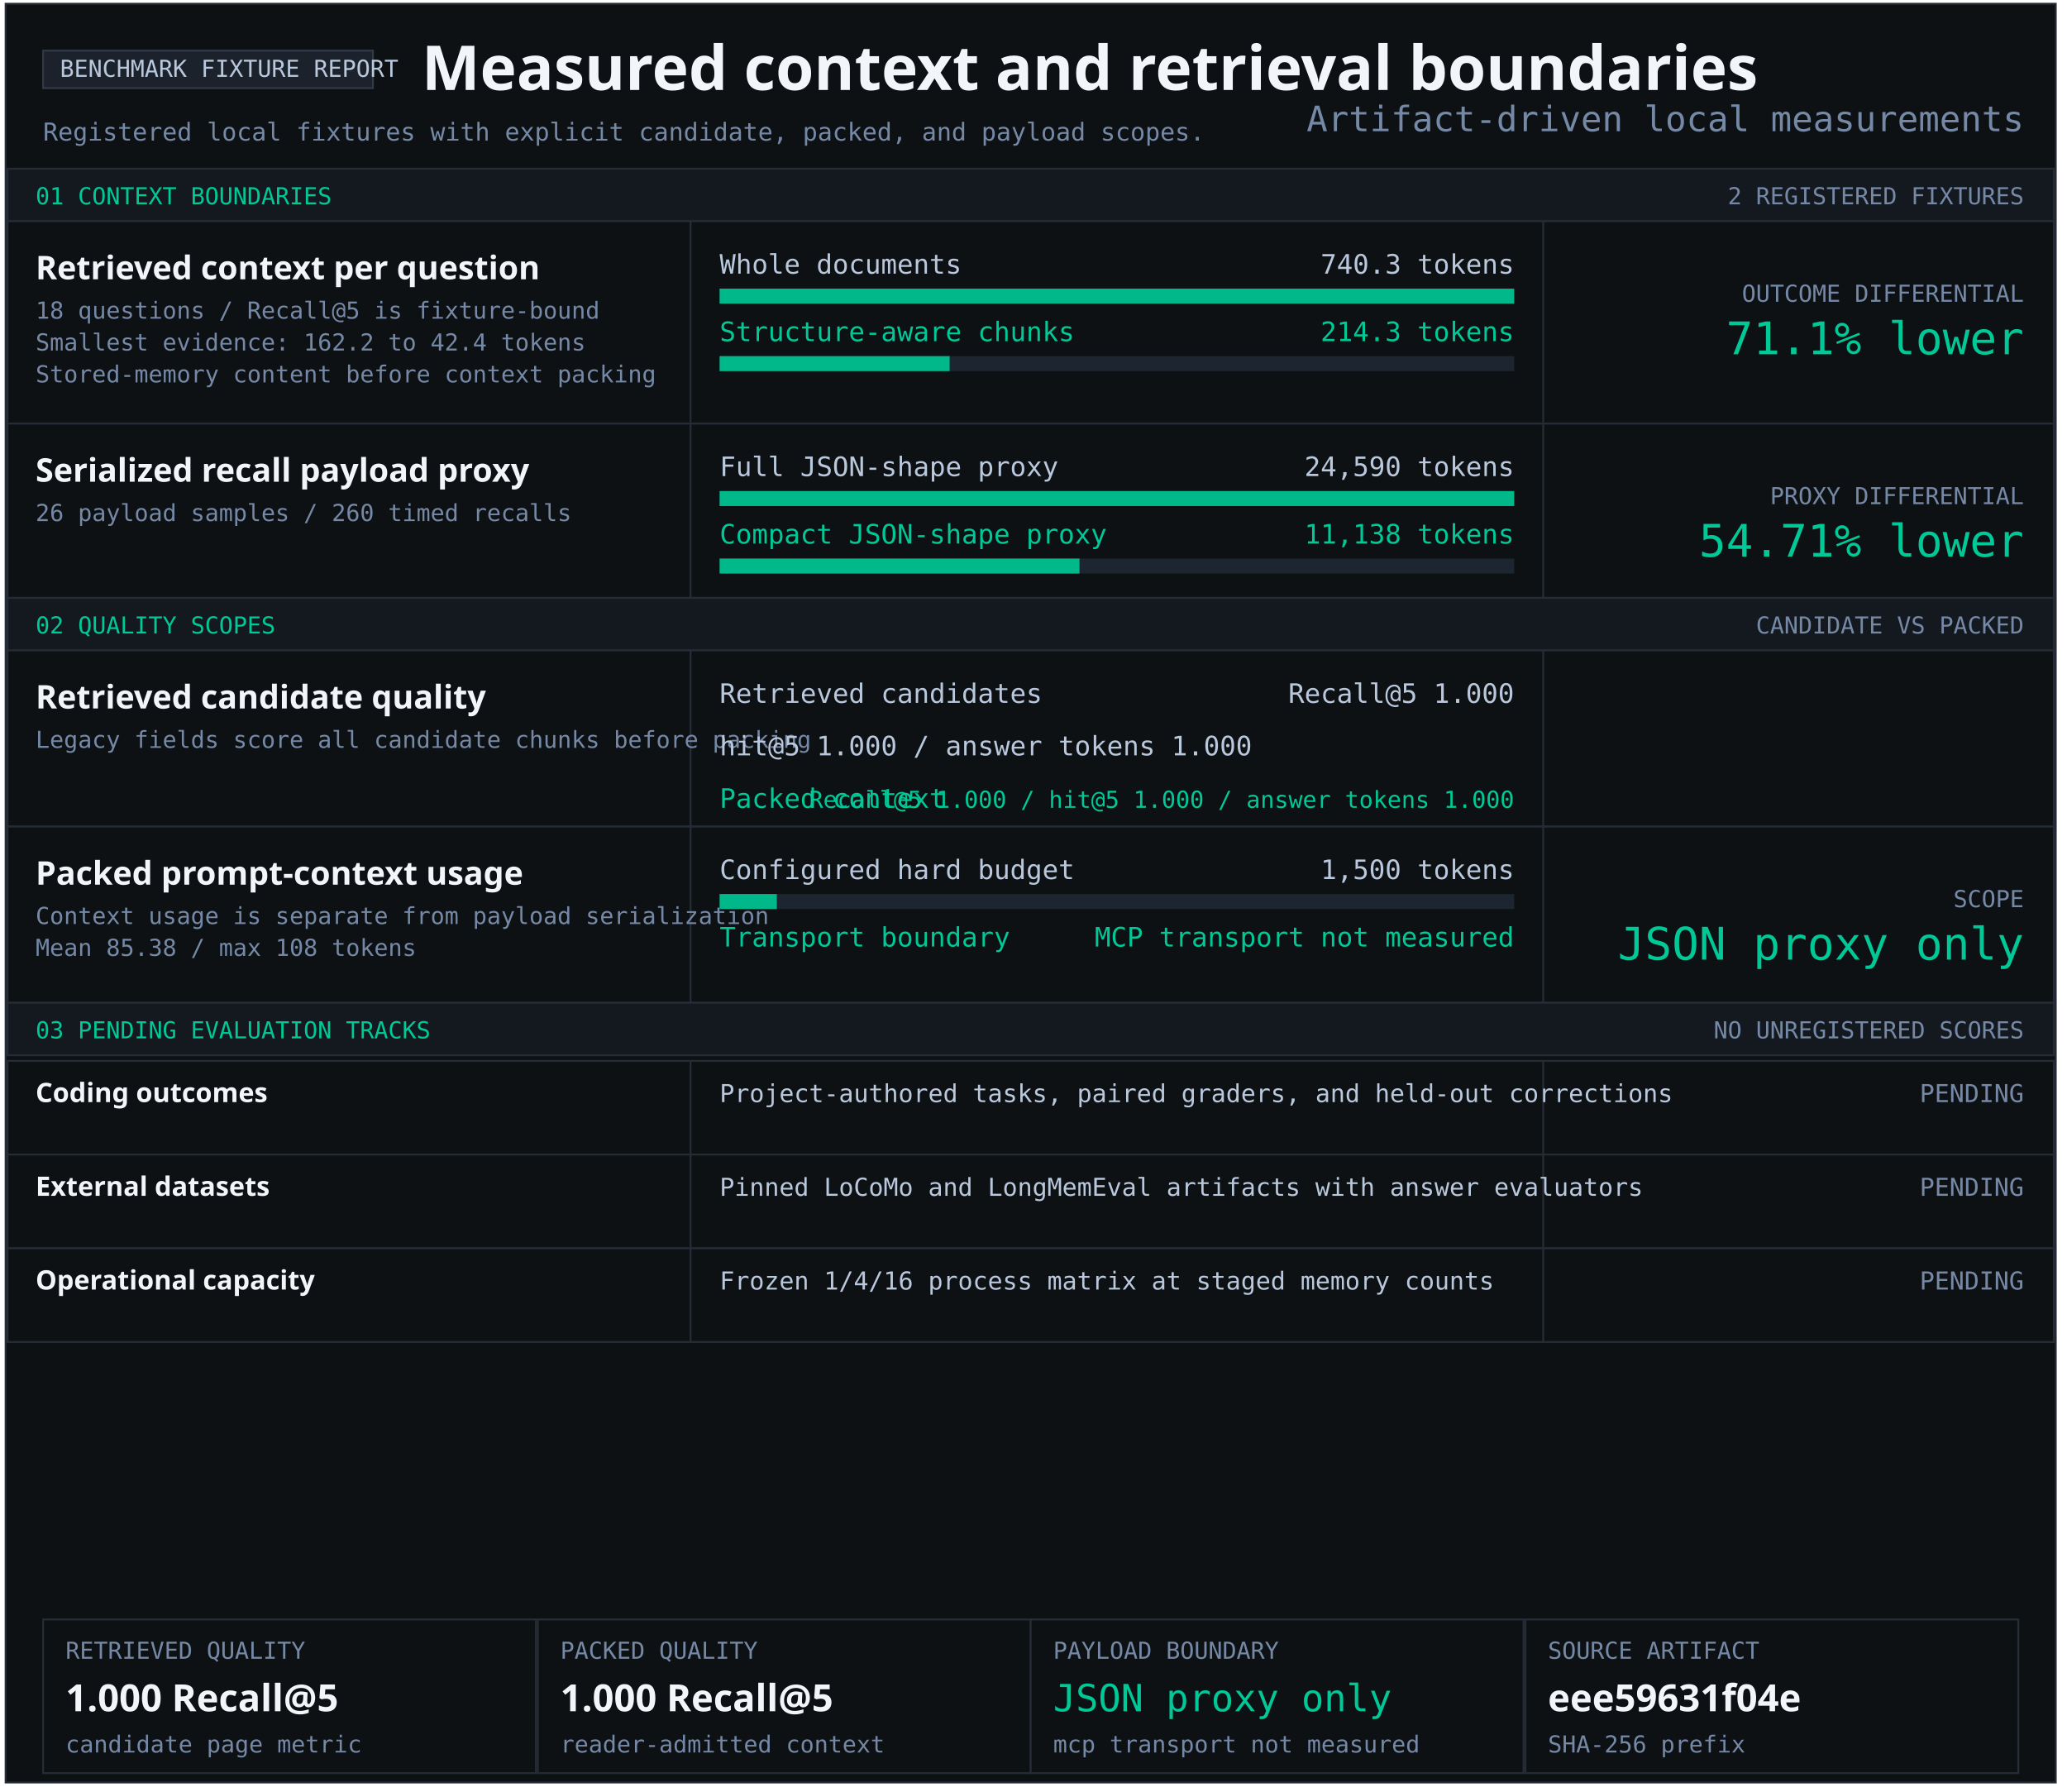
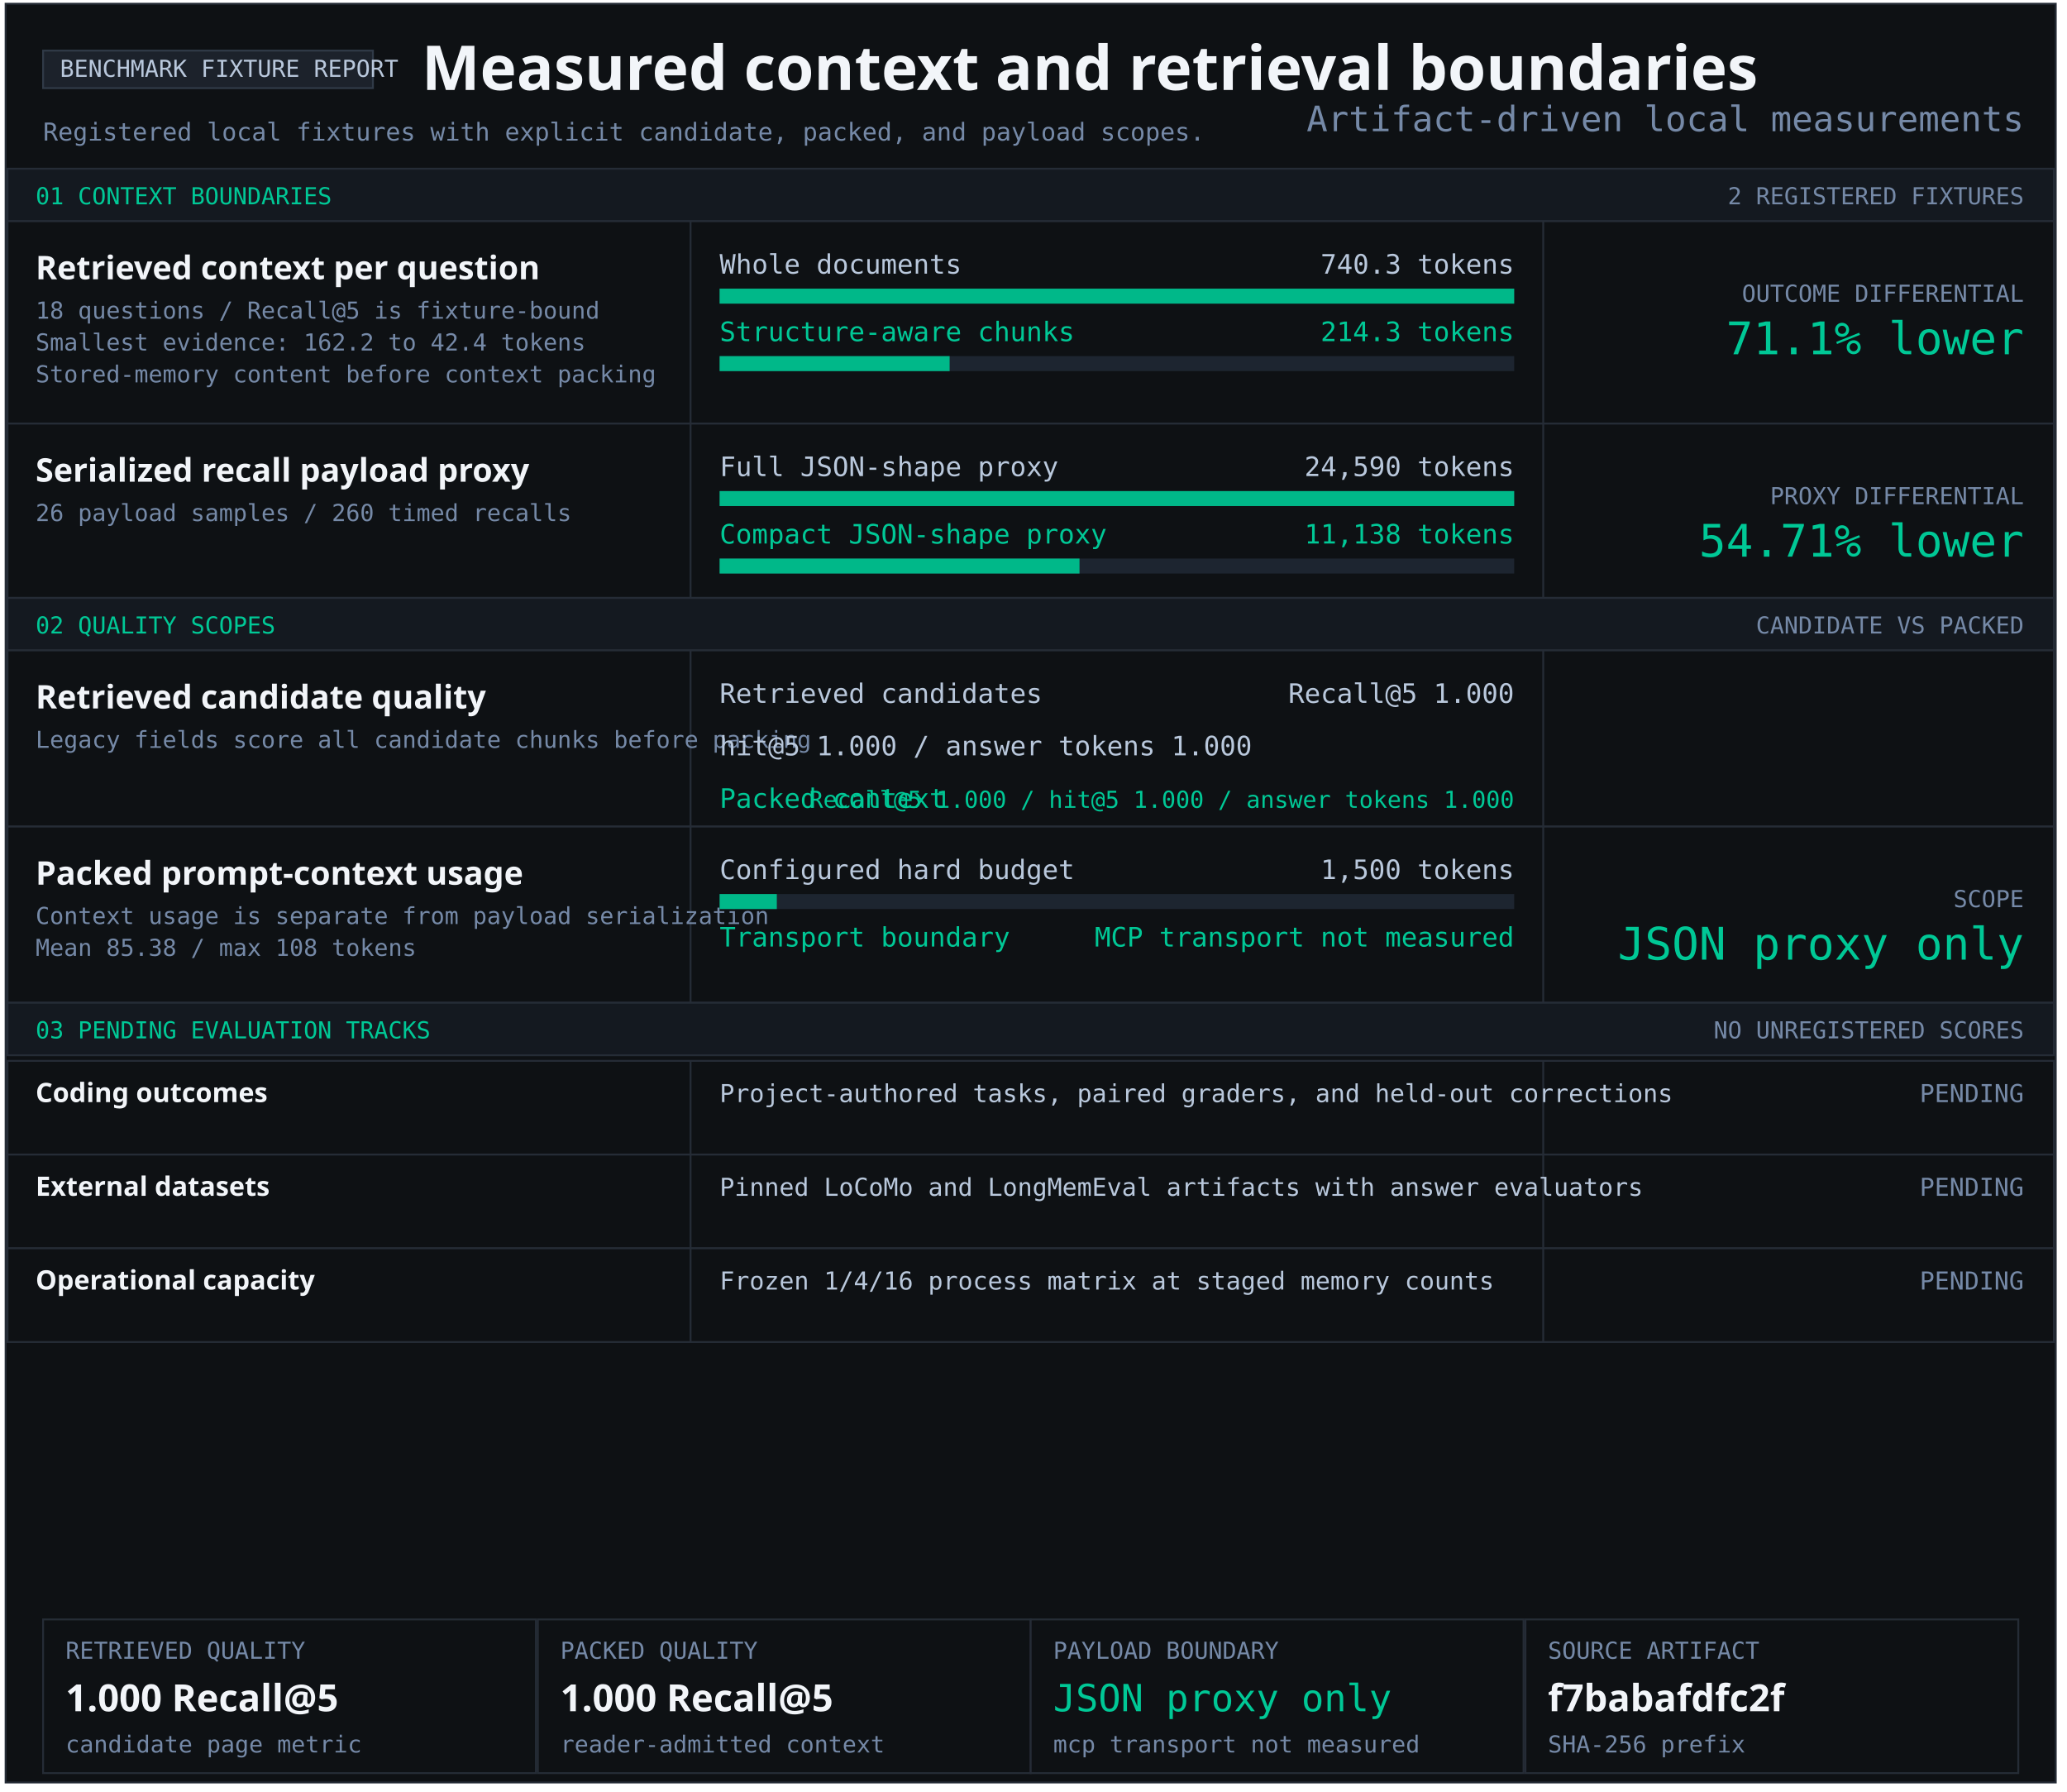
<svg xmlns="http://www.w3.org/2000/svg" width="1103" height="956" viewBox="0 0 1103 956" role="img" aria-labelledby="title desc">
  <style>text{font-family:Consolas,monospace;fill:#b9c8dc} .heading{font-family:Segoe UI,sans-serif;font-weight:700;fill:#f2f5f9} .green{fill:#00c896}.muted{fill:#7589a7}</style>
  <rect x="3" y="2" width="1094" height="949" fill="#0e1114" stroke="#252c36" />
  <rect x="23" y="27" width="176" height="20" fill="#1c222b" stroke="#303a47" />
  <text x="32" y="41" font-size="12.5" text-anchor="start">BENCHMARK FIXTURE REPORT</text>
  <text x="225" y="48" font-size="33" class="heading" text-anchor="start">Measured context and retrieval boundaries</text>
  <text x="23" y="75" font-size="13.2" class="muted" text-anchor="start">Registered local fixtures with explicit candidate, packed, and payload scopes.</text>
  <rect x="4" y="90" width="1092" height="28" fill="#141920" stroke="#252c36" />
  <text x="19" y="109" font-size="12.5" class="green" text-anchor="start">01 CONTEXT BOUNDARIES</text>
  <text x="1080" y="109" font-size="12.5" class="muted" text-anchor="end">2 REGISTERED FIXTURES</text>
  <rect x="4" y="118" width="1092" height="108" fill="#0e1114" stroke="#252c36" />
  <rect x="368" y="118" width="1" height="108" fill="#252c36" />
  <rect x="823" y="118" width="1" height="108" fill="#252c36" />
  <g aria-label="Structure-aware chunking; 740.3 to 214.3 tokens">
    <text x="19" y="149" font-size="17.4" class="heading" text-anchor="start">Retrieved context per question</text>
    <text x="19" y="170" font-size="12.5" class="muted" text-anchor="start">18 questions / Recall@5 is fixture-bound</text>
    <text x="19" y="187" font-size="12.5" class="muted" text-anchor="start">Smallest evidence: 162.2 to 42.4 tokens</text>
    <text x="19" y="204" font-size="12.5" class="muted" text-anchor="start">Stored-memory content before context packing</text>
    <text x="384" y="146" font-size="14.3" text-anchor="start">Whole documents</text>
    <text x="808" y="146" font-size="14.3" text-anchor="end">740.3 tokens</text>
    <rect x="384" y="154" width="424" height="8" fill="#1d2530" />
    <rect x="384" y="154" width="424.00" height="8" fill="#00b889" />
    <text x="384" y="182" font-size="14.3" class="green" text-anchor="start">Structure-aware chunks</text>
    <text x="808" y="182" font-size="14.3" class="green" text-anchor="end">214.3 tokens</text>
    <rect x="384" y="190" width="424" height="8" fill="#1d2530" />
    <rect x="384" y="190" width="122.74" height="8" fill="#00b889" />
    <text x="1080" y="161" font-size="12.5" class="muted" text-anchor="end">OUTCOME DIFFERENTIAL</text>
    <text x="1080" y="189" font-size="24" class="green" text-anchor="end">71.1% lower</text>
  </g>
  <rect x="4" y="226" width="1092" height="93" fill="#0e1114" stroke="#252c36" />
  <rect x="368" y="226" width="1" height="93" fill="#252c36" />
  <rect x="823" y="226" width="1" height="93" fill="#252c36" />
  <g aria-label="Serialized JSON-shape payload proxy; 24,590 full; 11,138 compact">
    <text x="19" y="257" font-size="17.4" class="heading" text-anchor="start">Serialized recall payload proxy</text>
    <text x="19" y="278" font-size="12.5" class="muted" text-anchor="start">26 payload samples / 260 timed recalls</text>
    <text x="384" y="254" font-size="14.3" text-anchor="start">Full JSON-shape proxy</text>
    <text x="808" y="254" font-size="14.3" text-anchor="end">24,590 tokens</text>
    <rect x="384" y="262" width="424" height="8" fill="#1d2530" />
    <rect x="384" y="262" width="424.00" height="8" fill="#00b889" />
    <text x="384" y="290" font-size="14.3" class="green" text-anchor="start">Compact JSON-shape proxy</text>
    <text x="808" y="290" font-size="14.3" class="green" text-anchor="end">11,138 tokens</text>
    <rect x="384" y="298" width="424" height="8" fill="#1d2530" />
    <rect x="384" y="298" width="192.05" height="8" fill="#00b889" />
    <text x="1080" y="269" font-size="12.5" class="muted" text-anchor="end">PROXY DIFFERENTIAL</text>
    <text x="1080" y="297" font-size="24" class="green" text-anchor="end">54.71% lower</text>
  </g>
  <rect x="4" y="319" width="1092" height="28" fill="#141920" stroke="#252c36" />
  <text x="19" y="338" font-size="12.5" class="green" text-anchor="start">02 QUALITY SCOPES</text>
  <text x="1080" y="338" font-size="12.5" class="muted" text-anchor="end">CANDIDATE VS PACKED</text>
  <rect x="4" y="347" width="1092" height="94" fill="#0e1114" stroke="#252c36" />
  <rect x="368" y="347" width="1" height="94" fill="#252c36" />
  <rect x="823" y="347" width="1" height="94" fill="#252c36" />
  <g aria-label="Retrieved candidate quality and packed context quality">
    <text x="19" y="378" font-size="17.4" class="heading" text-anchor="start">Retrieved candidate quality</text>
    <text x="19" y="399" font-size="12.5" class="muted" text-anchor="start">Legacy fields score all candidate chunks before packing</text>
    <text x="384" y="375" font-size="14.3" text-anchor="start">Retrieved candidates</text>
    <text x="808" y="375" font-size="14.3" text-anchor="end">Recall@5 1.000</text>
    <text x="384" y="403" font-size="14.3" text-anchor="start">hit@5 1.000 / answer tokens 1.000</text>
    <text x="384" y="431" font-size="14.3" class="green" text-anchor="start">Packed context</text>
    <text x="808" y="431" font-size="12.5" class="green" text-anchor="end">Recall@5 1.000 / hit@5 1.000 / answer tokens 1.000</text>
  </g>
  <rect x="4" y="441" width="1092" height="94" fill="#0e1114" stroke="#252c36" />
  <rect x="368" y="441" width="1" height="94" fill="#252c36" />
  <rect x="823" y="441" width="1" height="94" fill="#252c36" />
  <text x="19" y="472" font-size="17.4" class="heading" text-anchor="start">Packed prompt-context usage</text>
  <text x="19" y="493" font-size="12.5" class="muted" text-anchor="start">Context usage is separate from payload serialization</text>
  <text x="19" y="510" font-size="12.5" class="muted" text-anchor="start">Mean 85.38 / max 108 tokens</text>
  <text x="384" y="469" font-size="14.3" text-anchor="start">Configured hard budget</text>
  <text x="808" y="469" font-size="14.3" text-anchor="end">1,500 tokens</text>
  <rect x="384" y="477" width="424" height="8" fill="#1d2530" />
  <rect x="384" y="477" width="30.53" height="8" fill="#00b889" />
  <text x="384" y="505" font-size="14.3" class="green" text-anchor="start">Transport boundary</text>
  <text x="808" y="505" font-size="14.3" class="green" text-anchor="end">MCP transport not measured</text>
  <text x="1080" y="484" font-size="12.5" class="muted" text-anchor="end">SCOPE</text>
  <text x="1080" y="512" font-size="24" class="green" text-anchor="end">JSON proxy only</text>
  <rect x="4" y="535" width="1092" height="28" fill="#141920" stroke="#252c36" />
  <text x="19" y="554" font-size="12.5" class="green" text-anchor="start">03 PENDING EVALUATION TRACKS</text>
  <text x="1080" y="554" font-size="12.5" class="muted" text-anchor="end">NO UNREGISTERED SCORES</text>
  <rect x="4" y="566" width="1092" height="50" fill="#0e1114" stroke="#252c36" />
  <rect x="368" y="566" width="1" height="50" fill="#252c36" />
  <rect x="823" y="566" width="1" height="50" fill="#252c36" />
  <text x="19" y="588" font-size="14.3" class="heading" text-anchor="start">Coding outcomes</text>
  <text x="384" y="588" font-size="13.2" text-anchor="start">Project-authored tasks, paired graders, and held-out corrections</text>
  <text x="1080" y="588" font-size="13.2" class="muted" text-anchor="end">PENDING</text>
  <rect x="4" y="616" width="1092" height="50" fill="#0e1114" stroke="#252c36" />
  <rect x="368" y="616" width="1" height="50" fill="#252c36" />
  <rect x="823" y="616" width="1" height="50" fill="#252c36" />
  <text x="19" y="638" font-size="14.3" class="heading" text-anchor="start">External datasets</text>
  <text x="384" y="638" font-size="13.2" text-anchor="start">Pinned LoCoMo and LongMemEval artifacts with answer evaluators</text>
  <text x="1080" y="638" font-size="13.2" class="muted" text-anchor="end">PENDING</text>
  <rect x="4" y="666" width="1092" height="50" fill="#0e1114" stroke="#252c36" />
  <rect x="368" y="666" width="1" height="50" fill="#252c36" />
  <rect x="823" y="666" width="1" height="50" fill="#252c36" />
  <text x="19" y="688" font-size="14.3" class="heading" text-anchor="start">Operational capacity</text>
  <text x="384" y="688" font-size="13.2" text-anchor="start">Frozen 1/4/16 process matrix at staged memory counts</text>
  <text x="1080" y="688" font-size="13.2" class="muted" text-anchor="end">PENDING</text>
  <rect x="23" y="864" width="263" height="82" fill="#0e1114" stroke="#252c36" />
  <text x="35" y="885" font-size="12.5" class="muted" text-anchor="start">RETRIEVED QUALITY</text>
  <text x="35" y="913" font-size="20" class="heading" text-anchor="start">1.000 Recall@5</text>
  <text x="35" y="935" font-size="12.5" class="muted" text-anchor="start">candidate page metric</text>
  <rect x="287" y="864" width="263" height="82" fill="#0e1114" stroke="#252c36" />
  <text x="299" y="885" font-size="12.5" class="muted" text-anchor="start">PACKED QUALITY</text>
  <text x="299" y="913" font-size="20" class="heading" text-anchor="start">1.000 Recall@5</text>
  <text x="299" y="935" font-size="12.5" class="muted" text-anchor="start">reader-admitted context</text>
  <rect x="550" y="864" width="263" height="82" fill="#0e1114" stroke="#252c36" />
  <text x="562" y="885" font-size="12.5" class="muted" text-anchor="start">PAYLOAD BOUNDARY</text>
  <text x="562" y="913" font-size="20" class="green" text-anchor="start">JSON proxy only</text>
  <text x="562" y="935" font-size="12.5" class="muted" text-anchor="start">mcp transport not measured</text>
  <rect x="814" y="864" width="263" height="82" fill="#0e1114" stroke="#252c36" />
  <text x="826" y="885" font-size="12.5" class="muted" text-anchor="start">SOURCE ARTIFACT</text>
-   <text x="826" y="913" font-size="20" class="heading" text-anchor="start">eee59631f04e</text>
+   <text x="826" y="913" font-size="20" class="heading" text-anchor="start">f7babafdfc2f</text>
  <text x="826" y="935" font-size="12.5" class="muted" text-anchor="start">SHA-256 prefix</text>
  <text x="1080" y="70" font-size="18.7" class="muted" text-anchor="end">Artifact-driven local measurements</text>
</svg>
